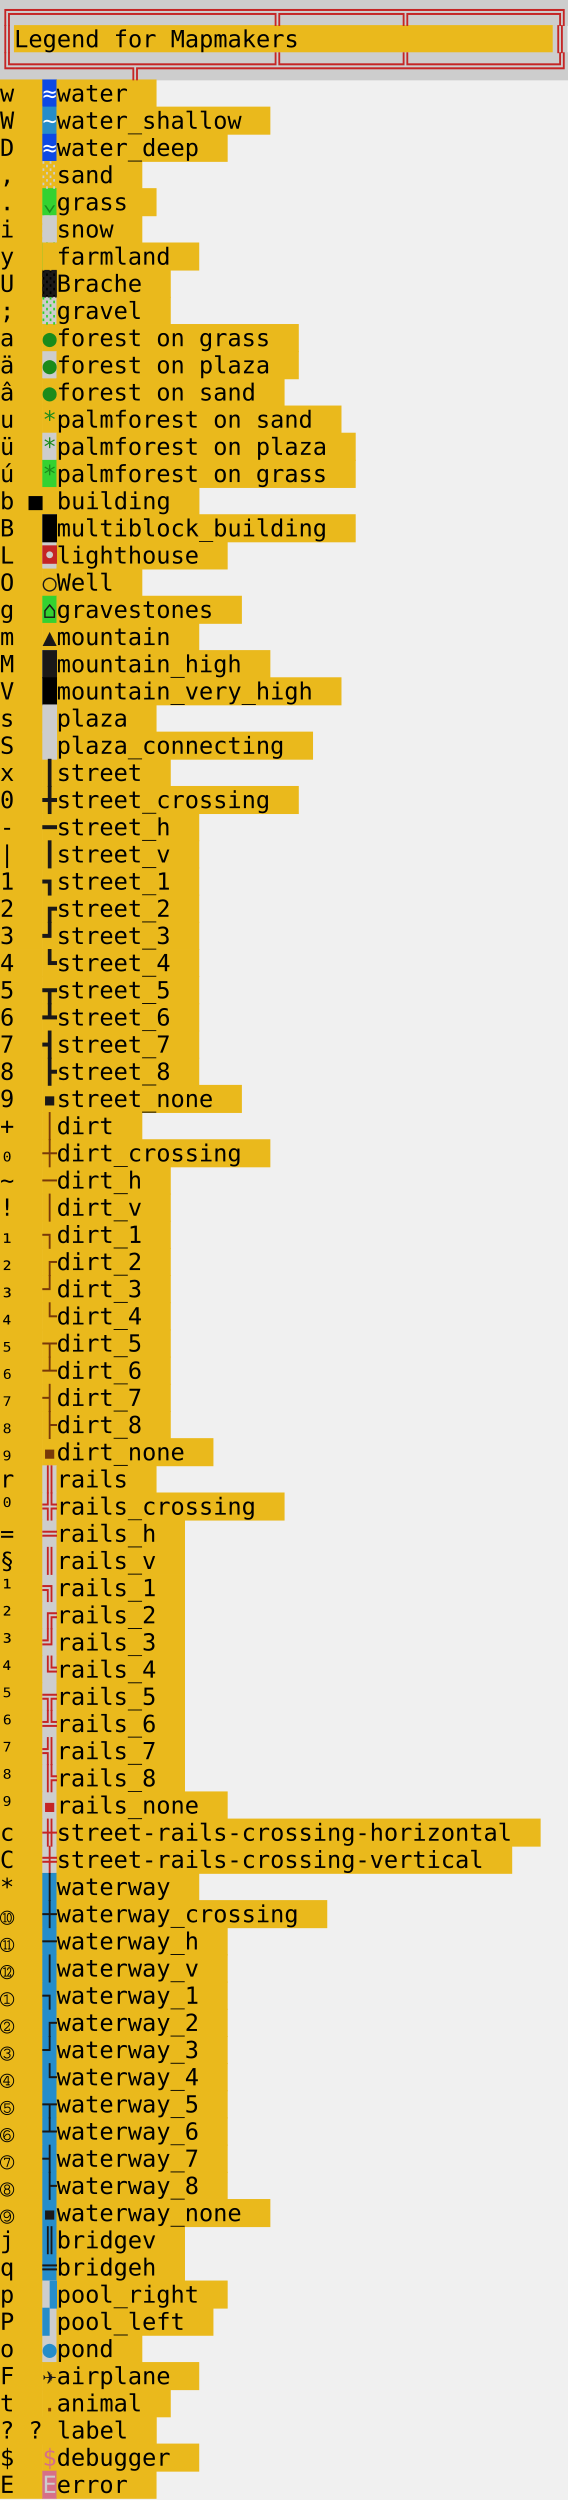
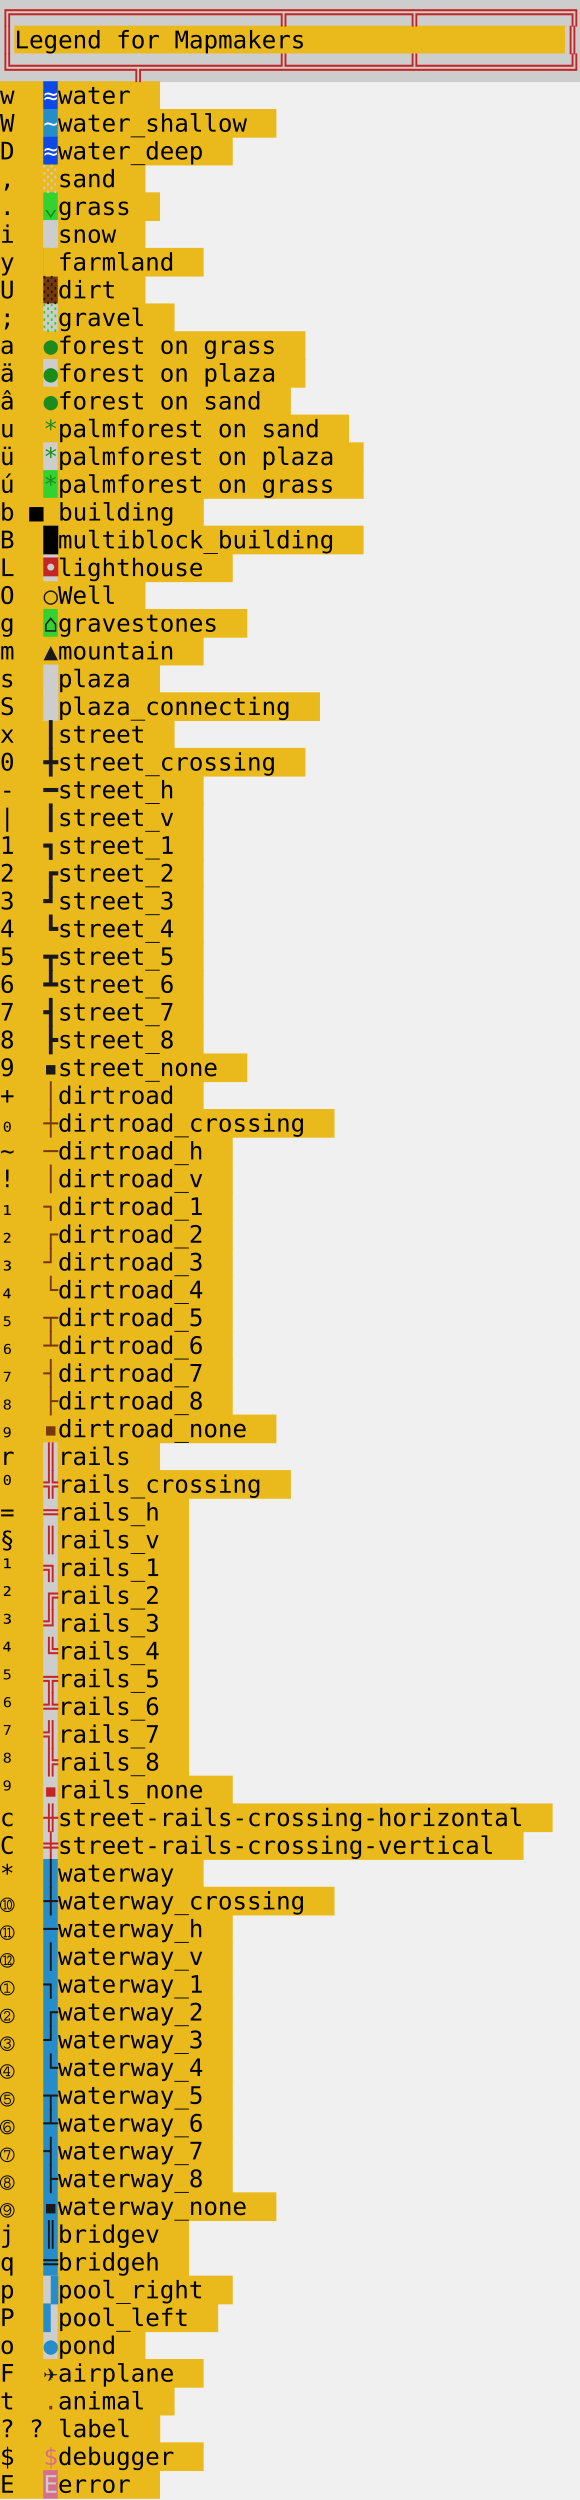
- <svg xmlns="http://www.w3.org/2000/svg" version="1.1" width="240.0px" height="1058.0px" viewBox="0 0 240.0 1058.0" style="letter-spacing:0em;font-size:10px;font-family:'DejaVu Sans Mono';stroke:none">
+ <svg xmlns="http://www.w3.org/2000/svg" version="1.1" width="240.0px" height="1035.0px" viewBox="0 0 240.0 1035.0" style="letter-spacing:0em;font-size:10px;font-family:'DejaVu Sans Mono';stroke:none">
  <text y="8.5" x="0.0" style="fill:#cdcdcd">████████████████████████████████████████</text>
  <text y="20.0" x="0.0" style="fill:#cdcdcd">█</text>
  <text y="20.0" x="6.0" style="fill:#eab91c">██████████████████████████████████████</text>
  <text y="20.0" x="234.0" style="fill:#cdcdcd">█</text>
  <text y="31.5" x="0.0" style="fill:#cdcdcd">████████████████████████████████████████</text>
  <text y="43.0" x="0.0" style="fill:#eab91c">███</text>
  <text y="43.0" x="18.0" style="fill:#0d49e4">█</text>
  <text y="43.0" x="24.0" style="fill:#eab91c">███████</text>
  <text y="54.5" x="0.0" style="fill:#eab91c">███</text>
  <text y="54.5" x="18.0" style="fill:#268dca">█</text>
  <text y="54.5" x="24.0" style="fill:#eab91c">███████████████</text>
  <text y="66.0" x="0.0" style="fill:#eab91c">███</text>
  <text y="66.0" x="18.0" style="fill:#0d49e4">█</text>
  <text y="66.0" x="24.0" style="fill:#eab91c">████████████</text>
  <text y="77.5" x="0.0" style="fill:#eab91c">███</text>
  <text y="77.5" x="18.0" style="fill:#eab91c">█</text>
  <text y="77.5" x="24.0" style="fill:#eab91c">██████</text>
  <text y="89.0" x="0.0" style="fill:#eab91c">███</text>
  <text y="89.0" x="18.0" style="fill:#34d231">█</text>
  <text y="89.0" x="24.0" style="fill:#eab91c">███████</text>
  <text y="100.5" x="0.0" style="fill:#eab91c">███</text>
  <text y="100.5" x="18.0" style="fill:#cdcdcd">█</text>
  <text y="100.5" x="24.0" style="fill:#eab91c">██████</text>
  <text y="112.0" x="0.0" style="fill:#eab91c">███</text>
  <text y="112.0" x="18.0" style="fill:#34d231">█</text>
  <text y="112.0" x="24.0" style="fill:#eab91c">██████████</text>
  <text y="123.5" x="0.0" style="fill:#eab91c">███</text>
-   <text y="123.5" x="18.0" style="fill:#000000">█</text>
-   <text y="123.5" x="24.0" style="fill:#eab91c">████████</text>
+   <text y="123.5" x="18.0" style="fill:#783908">█</text>
+   <text y="123.5" x="24.0" style="fill:#eab91c">██████</text>
  <text y="135.0" x="0.0" style="fill:#eab91c">███</text>
  <text y="135.0" x="18.0" style="fill:#cdcdcd">█</text>
  <text y="135.0" x="24.0" style="fill:#eab91c">████████</text>
  <text y="146.5" x="0.0" style="fill:#eab91c">███</text>
  <text y="146.5" x="18.0" style="fill:#eab91c">█</text>
  <text y="146.5" x="24.0" style="fill:#eab91c">█████████████████</text>
  <text y="158.0" x="0.0" style="fill:#eab91c">███</text>
  <text y="158.0" x="18.0" style="fill:#cdcdcd">█</text>
  <text y="158.0" x="24.0" style="fill:#eab91c">█████████████████</text>
  <text y="169.5" x="0.0" style="fill:#eab91c">███</text>
  <text y="169.5" x="18.0" style="fill:#eab91c">█</text>
  <text y="169.5" x="24.0" style="fill:#eab91c">████████████████</text>
  <text y="181.0" x="0.0" style="fill:#eab91c">███</text>
  <text y="181.0" x="18.0" style="fill:#eab91c">█</text>
  <text y="181.0" x="24.0" style="fill:#eab91c">████████████████████</text>
  <text y="192.5" x="0.0" style="fill:#eab91c">███</text>
  <text y="192.5" x="18.0" style="fill:#cdcdcd">█</text>
  <text y="192.5" x="24.0" style="fill:#eab91c">█████████████████████</text>
  <text y="204.0" x="0.0" style="fill:#eab91c">███</text>
  <text y="204.0" x="18.0" style="fill:#34d231">█</text>
  <text y="204.0" x="24.0" style="fill:#eab91c">█████████████████████</text>
  <text y="215.5" x="0.0" style="fill:#eab91c">██████████████</text>
  <text y="227.0" x="0.0" style="fill:#eab91c">███</text>
  <text y="227.0" x="18.0" style="fill:#cdcdcd">█</text>
  <text y="227.0" x="24.0" style="fill:#eab91c">█████████████████████</text>
  <text y="238.5" x="0.0" style="fill:#eab91c">███</text>
  <text y="238.5" x="18.0" style="fill:#cdcdcd">█</text>
  <text y="238.5" x="24.0" style="fill:#eab91c">████████████</text>
  <text y="250.0" x="0.0" style="fill:#eab91c">███</text>
  <text y="250.0" x="18.0" style="fill:#eab91c">█</text>
  <text y="250.0" x="24.0" style="fill:#eab91c">██████</text>
  <text y="261.5" x="0.0" style="fill:#eab91c">███</text>
  <text y="261.5" x="18.0" style="fill:#34d231">█</text>
  <text y="261.5" x="24.0" style="fill:#eab91c">█████████████</text>
  <text y="273.0" x="0.0" style="fill:#eab91c">███</text>
  <text y="273.0" x="18.0" style="fill:#eab91c">█</text>
  <text y="273.0" x="24.0" style="fill:#eab91c">██████████</text>
  <text y="284.5" x="0.0" style="fill:#eab91c">███</text>
-   <text y="284.5" x="18.0" style="fill:#cdcdcd">█</text>
-   <text y="284.5" x="24.0" style="fill:#eab91c">███████████████</text>
+   <text y="284.5" x="18.0" style="fill:#eab91c">█</text>
+   <text y="284.5" x="24.0" style="fill:#eab91c">███████</text>
  <text y="296.0" x="0.0" style="fill:#eab91c">███</text>
-   <text y="296.0" x="18.0" style="fill:#cdcdcd">█</text>
-   <text y="296.0" x="24.0" style="fill:#eab91c">████████████████████</text>
+   <text y="296.0" x="18.0" style="fill:#eab91c">█</text>
+   <text y="296.0" x="24.0" style="fill:#eab91c">██████████████████</text>
  <text y="307.5" x="0.0" style="fill:#eab91c">███</text>
  <text y="307.5" x="18.0" style="fill:#eab91c">█</text>
-   <text y="307.5" x="24.0" style="fill:#eab91c">███████</text>
+   <text y="307.5" x="24.0" style="fill:#eab91c">████████</text>
  <text y="319.0" x="0.0" style="fill:#eab91c">███</text>
  <text y="319.0" x="18.0" style="fill:#eab91c">█</text>
-   <text y="319.0" x="24.0" style="fill:#eab91c">██████████████████</text>
+   <text y="319.0" x="24.0" style="fill:#eab91c">█████████████████</text>
  <text y="330.5" x="0.0" style="fill:#eab91c">███</text>
  <text y="330.5" x="18.0" style="fill:#eab91c">█</text>
-   <text y="330.5" x="24.0" style="fill:#eab91c">████████</text>
+   <text y="330.5" x="24.0" style="fill:#eab91c">██████████</text>
  <text y="342.0" x="0.0" style="fill:#eab91c">███</text>
  <text y="342.0" x="18.0" style="fill:#eab91c">█</text>
-   <text y="342.0" x="24.0" style="fill:#eab91c">█████████████████</text>
+   <text y="342.0" x="24.0" style="fill:#eab91c">██████████</text>
  <text y="353.5" x="0.0" style="fill:#eab91c">███</text>
  <text y="353.5" x="18.0" style="fill:#eab91c">█</text>
  <text y="353.5" x="24.0" style="fill:#eab91c">██████████</text>
  <text y="365.0" x="0.0" style="fill:#eab91c">███</text>
  <text y="365.0" x="18.0" style="fill:#eab91c">█</text>
  <text y="365.0" x="24.0" style="fill:#eab91c">██████████</text>
  <text y="376.5" x="0.0" style="fill:#eab91c">███</text>
  <text y="376.5" x="18.0" style="fill:#eab91c">█</text>
  <text y="376.5" x="24.0" style="fill:#eab91c">██████████</text>
  <text y="388.0" x="0.0" style="fill:#eab91c">███</text>
  <text y="388.0" x="18.0" style="fill:#eab91c">█</text>
  <text y="388.0" x="24.0" style="fill:#eab91c">██████████</text>
  <text y="399.5" x="0.0" style="fill:#eab91c">███</text>
  <text y="399.5" x="18.0" style="fill:#eab91c">█</text>
  <text y="399.5" x="24.0" style="fill:#eab91c">██████████</text>
  <text y="411.0" x="0.0" style="fill:#eab91c">███</text>
  <text y="411.0" x="18.0" style="fill:#eab91c">█</text>
  <text y="411.0" x="24.0" style="fill:#eab91c">██████████</text>
  <text y="422.5" x="0.0" style="fill:#eab91c">███</text>
  <text y="422.5" x="18.0" style="fill:#eab91c">█</text>
  <text y="422.5" x="24.0" style="fill:#eab91c">██████████</text>
  <text y="434.0" x="0.0" style="fill:#eab91c">███</text>
  <text y="434.0" x="18.0" style="fill:#eab91c">█</text>
  <text y="434.0" x="24.0" style="fill:#eab91c">██████████</text>
  <text y="445.5" x="0.0" style="fill:#eab91c">███</text>
  <text y="445.5" x="18.0" style="fill:#eab91c">█</text>
-   <text y="445.5" x="24.0" style="fill:#eab91c">██████████</text>
+   <text y="445.5" x="24.0" style="fill:#eab91c">█████████████</text>
  <text y="457.0" x="0.0" style="fill:#eab91c">███</text>
  <text y="457.0" x="18.0" style="fill:#eab91c">█</text>
  <text y="457.0" x="24.0" style="fill:#eab91c">██████████</text>
  <text y="468.5" x="0.0" style="fill:#eab91c">███</text>
  <text y="468.5" x="18.0" style="fill:#eab91c">█</text>
-   <text y="468.5" x="24.0" style="fill:#eab91c">█████████████</text>
+   <text y="468.5" x="24.0" style="fill:#eab91c">███████████████████</text>
  <text y="480.0" x="0.0" style="fill:#eab91c">███</text>
  <text y="480.0" x="18.0" style="fill:#eab91c">█</text>
-   <text y="480.0" x="24.0" style="fill:#eab91c">██████</text>
+   <text y="480.0" x="24.0" style="fill:#eab91c">████████████</text>
  <text y="491.5" x="0.0" style="fill:#eab91c">███</text>
  <text y="491.5" x="18.0" style="fill:#eab91c">█</text>
-   <text y="491.5" x="24.0" style="fill:#eab91c">███████████████</text>
+   <text y="491.5" x="24.0" style="fill:#eab91c">████████████</text>
  <text y="503.0" x="0.0" style="fill:#eab91c">███</text>
  <text y="503.0" x="18.0" style="fill:#eab91c">█</text>
-   <text y="503.0" x="24.0" style="fill:#eab91c">████████</text>
+   <text y="503.0" x="24.0" style="fill:#eab91c">████████████</text>
  <text y="514.5" x="0.0" style="fill:#eab91c">███</text>
  <text y="514.5" x="18.0" style="fill:#eab91c">█</text>
-   <text y="514.5" x="24.0" style="fill:#eab91c">████████</text>
+   <text y="514.5" x="24.0" style="fill:#eab91c">████████████</text>
  <text y="526.0" x="0.0" style="fill:#eab91c">███</text>
  <text y="526.0" x="18.0" style="fill:#eab91c">█</text>
-   <text y="526.0" x="24.0" style="fill:#eab91c">████████</text>
+   <text y="526.0" x="24.0" style="fill:#eab91c">████████████</text>
  <text y="537.5" x="0.0" style="fill:#eab91c">███</text>
  <text y="537.5" x="18.0" style="fill:#eab91c">█</text>
-   <text y="537.5" x="24.0" style="fill:#eab91c">████████</text>
+   <text y="537.5" x="24.0" style="fill:#eab91c">████████████</text>
  <text y="549.0" x="0.0" style="fill:#eab91c">███</text>
  <text y="549.0" x="18.0" style="fill:#eab91c">█</text>
-   <text y="549.0" x="24.0" style="fill:#eab91c">████████</text>
+   <text y="549.0" x="24.0" style="fill:#eab91c">████████████</text>
  <text y="560.5" x="0.0" style="fill:#eab91c">███</text>
  <text y="560.5" x="18.0" style="fill:#eab91c">█</text>
-   <text y="560.5" x="24.0" style="fill:#eab91c">████████</text>
+   <text y="560.5" x="24.0" style="fill:#eab91c">████████████</text>
  <text y="572.0" x="0.0" style="fill:#eab91c">███</text>
  <text y="572.0" x="18.0" style="fill:#eab91c">█</text>
-   <text y="572.0" x="24.0" style="fill:#eab91c">████████</text>
+   <text y="572.0" x="24.0" style="fill:#eab91c">████████████</text>
  <text y="583.5" x="0.0" style="fill:#eab91c">███</text>
  <text y="583.5" x="18.0" style="fill:#eab91c">█</text>
-   <text y="583.5" x="24.0" style="fill:#eab91c">████████</text>
+   <text y="583.5" x="24.0" style="fill:#eab91c">████████████</text>
  <text y="595.0" x="0.0" style="fill:#eab91c">███</text>
  <text y="595.0" x="18.0" style="fill:#eab91c">█</text>
-   <text y="595.0" x="24.0" style="fill:#eab91c">████████</text>
+   <text y="595.0" x="24.0" style="fill:#eab91c">███████████████</text>
  <text y="606.5" x="0.0" style="fill:#eab91c">███</text>
-   <text y="606.5" x="18.0" style="fill:#eab91c">█</text>
-   <text y="606.5" x="24.0" style="fill:#eab91c">████████</text>
+   <text y="606.5" x="18.0" style="fill:#cdcdcd">█</text>
+   <text y="606.5" x="24.0" style="fill:#eab91c">███████</text>
  <text y="618.0" x="0.0" style="fill:#eab91c">███</text>
-   <text y="618.0" x="18.0" style="fill:#eab91c">█</text>
-   <text y="618.0" x="24.0" style="fill:#eab91c">███████████</text>
+   <text y="618.0" x="18.0" style="fill:#cdcdcd">█</text>
+   <text y="618.0" x="24.0" style="fill:#eab91c">████████████████</text>
  <text y="629.5" x="0.0" style="fill:#eab91c">███</text>
  <text y="629.5" x="18.0" style="fill:#cdcdcd">█</text>
-   <text y="629.5" x="24.0" style="fill:#eab91c">███████</text>
+   <text y="629.5" x="24.0" style="fill:#eab91c">█████████</text>
  <text y="641.0" x="0.0" style="fill:#eab91c">███</text>
  <text y="641.0" x="18.0" style="fill:#cdcdcd">█</text>
-   <text y="641.0" x="24.0" style="fill:#eab91c">████████████████</text>
+   <text y="641.0" x="24.0" style="fill:#eab91c">█████████</text>
  <text y="652.5" x="0.0" style="fill:#eab91c">███</text>
  <text y="652.5" x="18.0" style="fill:#cdcdcd">█</text>
  <text y="652.5" x="24.0" style="fill:#eab91c">█████████</text>
  <text y="664.0" x="0.0" style="fill:#eab91c">███</text>
  <text y="664.0" x="18.0" style="fill:#cdcdcd">█</text>
  <text y="664.0" x="24.0" style="fill:#eab91c">█████████</text>
  <text y="675.5" x="0.0" style="fill:#eab91c">███</text>
  <text y="675.5" x="18.0" style="fill:#cdcdcd">█</text>
  <text y="675.5" x="24.0" style="fill:#eab91c">█████████</text>
  <text y="687.0" x="0.0" style="fill:#eab91c">███</text>
  <text y="687.0" x="18.0" style="fill:#cdcdcd">█</text>
  <text y="687.0" x="24.0" style="fill:#eab91c">█████████</text>
  <text y="698.5" x="0.0" style="fill:#eab91c">███</text>
  <text y="698.5" x="18.0" style="fill:#cdcdcd">█</text>
  <text y="698.5" x="24.0" style="fill:#eab91c">█████████</text>
  <text y="710.0" x="0.0" style="fill:#eab91c">███</text>
  <text y="710.0" x="18.0" style="fill:#cdcdcd">█</text>
  <text y="710.0" x="24.0" style="fill:#eab91c">█████████</text>
  <text y="721.5" x="0.0" style="fill:#eab91c">███</text>
  <text y="721.5" x="18.0" style="fill:#cdcdcd">█</text>
  <text y="721.5" x="24.0" style="fill:#eab91c">█████████</text>
  <text y="733.0" x="0.0" style="fill:#eab91c">███</text>
  <text y="733.0" x="18.0" style="fill:#cdcdcd">█</text>
  <text y="733.0" x="24.0" style="fill:#eab91c">█████████</text>
  <text y="744.5" x="0.0" style="fill:#eab91c">███</text>
  <text y="744.5" x="18.0" style="fill:#cdcdcd">█</text>
-   <text y="744.5" x="24.0" style="fill:#eab91c">█████████</text>
+   <text y="744.5" x="24.0" style="fill:#eab91c">████████████</text>
  <text y="756.0" x="0.0" style="fill:#eab91c">███</text>
  <text y="756.0" x="18.0" style="fill:#cdcdcd">█</text>
-   <text y="756.0" x="24.0" style="fill:#eab91c">█████████</text>
+   <text y="756.0" x="24.0" style="fill:#eab91c">██████████████████████████████████</text>
  <text y="767.5" x="0.0" style="fill:#eab91c">███</text>
  <text y="767.5" x="18.0" style="fill:#cdcdcd">█</text>
-   <text y="767.5" x="24.0" style="fill:#eab91c">████████████</text>
+   <text y="767.5" x="24.0" style="fill:#eab91c">████████████████████████████████</text>
  <text y="779.0" x="0.0" style="fill:#eab91c">███</text>
-   <text y="779.0" x="18.0" style="fill:#cdcdcd">█</text>
-   <text y="779.0" x="24.0" style="fill:#eab91c">██████████████████████████████████</text>
+   <text y="779.0" x="18.0" style="fill:#268dca">█</text>
+   <text y="779.0" x="24.0" style="fill:#eab91c">██████████</text>
  <text y="790.5" x="0.0" style="fill:#eab91c">███</text>
-   <text y="790.5" x="18.0" style="fill:#cdcdcd">█</text>
-   <text y="790.5" x="24.0" style="fill:#eab91c">████████████████████████████████</text>
+   <text y="790.5" x="18.0" style="fill:#268dca">█</text>
+   <text y="790.5" x="24.0" style="fill:#eab91c">███████████████████</text>
  <text y="802.0" x="0.0" style="fill:#eab91c">███</text>
  <text y="802.0" x="18.0" style="fill:#268dca">█</text>
-   <text y="802.0" x="24.0" style="fill:#eab91c">██████████</text>
+   <text y="802.0" x="24.0" style="fill:#eab91c">████████████</text>
  <text y="813.5" x="0.0" style="fill:#eab91c">███</text>
  <text y="813.5" x="18.0" style="fill:#268dca">█</text>
-   <text y="813.5" x="24.0" style="fill:#eab91c">███████████████████</text>
+   <text y="813.5" x="24.0" style="fill:#eab91c">████████████</text>
  <text y="825.0" x="0.0" style="fill:#eab91c">███</text>
  <text y="825.0" x="18.0" style="fill:#268dca">█</text>
  <text y="825.0" x="24.0" style="fill:#eab91c">████████████</text>
  <text y="836.5" x="0.0" style="fill:#eab91c">███</text>
  <text y="836.5" x="18.0" style="fill:#268dca">█</text>
  <text y="836.5" x="24.0" style="fill:#eab91c">████████████</text>
  <text y="848.0" x="0.0" style="fill:#eab91c">███</text>
  <text y="848.0" x="18.0" style="fill:#268dca">█</text>
  <text y="848.0" x="24.0" style="fill:#eab91c">████████████</text>
  <text y="859.5" x="0.0" style="fill:#eab91c">███</text>
  <text y="859.5" x="18.0" style="fill:#268dca">█</text>
  <text y="859.5" x="24.0" style="fill:#eab91c">████████████</text>
  <text y="871.0" x="0.0" style="fill:#eab91c">███</text>
  <text y="871.0" x="18.0" style="fill:#268dca">█</text>
  <text y="871.0" x="24.0" style="fill:#eab91c">████████████</text>
  <text y="882.5" x="0.0" style="fill:#eab91c">███</text>
  <text y="882.5" x="18.0" style="fill:#268dca">█</text>
  <text y="882.5" x="24.0" style="fill:#eab91c">████████████</text>
  <text y="894.0" x="0.0" style="fill:#eab91c">███</text>
  <text y="894.0" x="18.0" style="fill:#268dca">█</text>
  <text y="894.0" x="24.0" style="fill:#eab91c">████████████</text>
  <text y="905.5" x="0.0" style="fill:#eab91c">███</text>
  <text y="905.5" x="18.0" style="fill:#268dca">█</text>
  <text y="905.5" x="24.0" style="fill:#eab91c">████████████</text>
  <text y="917.0" x="0.0" style="fill:#eab91c">███</text>
  <text y="917.0" x="18.0" style="fill:#268dca">█</text>
-   <text y="917.0" x="24.0" style="fill:#eab91c">████████████</text>
+   <text y="917.0" x="24.0" style="fill:#eab91c">███████████████</text>
  <text y="928.5" x="0.0" style="fill:#eab91c">███</text>
  <text y="928.5" x="18.0" style="fill:#268dca">█</text>
-   <text y="928.5" x="24.0" style="fill:#eab91c">████████████</text>
+   <text y="928.5" x="24.0" style="fill:#eab91c">█████████</text>
  <text y="940.0" x="0.0" style="fill:#eab91c">███</text>
  <text y="940.0" x="18.0" style="fill:#268dca">█</text>
-   <text y="940.0" x="24.0" style="fill:#eab91c">███████████████</text>
+   <text y="940.0" x="24.0" style="fill:#eab91c">█████████</text>
  <text y="951.5" x="0.0" style="fill:#eab91c">███</text>
-   <text y="951.5" x="18.0" style="fill:#268dca">█</text>
-   <text y="951.5" x="24.0" style="fill:#eab91c">█████████</text>
+   <text y="951.5" x="18.0" style="fill:#cdcdcd">█</text>
+   <text y="951.5" x="24.0" style="fill:#eab91c">████████████</text>
  <text y="963.0" x="0.0" style="fill:#eab91c">███</text>
-   <text y="963.0" x="18.0" style="fill:#268dca">█</text>
-   <text y="963.0" x="24.0" style="fill:#eab91c">█████████</text>
+   <text y="963.0" x="18.0" style="fill:#cdcdcd">█</text>
+   <text y="963.0" x="24.0" style="fill:#eab91c">███████████</text>
  <text y="974.5" x="0.0" style="fill:#eab91c">███</text>
  <text y="974.5" x="18.0" style="fill:#cdcdcd">█</text>
-   <text y="974.5" x="24.0" style="fill:#eab91c">████████████</text>
+   <text y="974.5" x="24.0" style="fill:#eab91c">██████</text>
  <text y="986.0" x="0.0" style="fill:#eab91c">███</text>
-   <text y="986.0" x="18.0" style="fill:#cdcdcd">█</text>
-   <text y="986.0" x="24.0" style="fill:#eab91c">███████████</text>
+   <text y="986.0" x="18.0" style="fill:#eab91c">█</text>
+   <text y="986.0" x="24.0" style="fill:#eab91c">██████████</text>
  <text y="997.5" x="0.0" style="fill:#eab91c">███</text>
-   <text y="997.5" x="18.0" style="fill:#cdcdcd">█</text>
-   <text y="997.5" x="24.0" style="fill:#eab91c">██████</text>
-   <text y="1009.0" x="0.0" style="fill:#eab91c">███</text>
-   <text y="1009.0" x="18.0" style="fill:#eab91c">█</text>
-   <text y="1009.0" x="24.0" style="fill:#eab91c">██████████</text>
+   <text y="997.5" x="18.0" style="fill:#eab91c">█</text>
+   <text y="997.5" x="24.0" style="fill:#eab91c">████████</text>
+   <text y="1009.0" x="0.0" style="fill:#eab91c">███████████</text>
  <text y="1020.5" x="0.0" style="fill:#eab91c">███</text>
  <text y="1020.5" x="18.0" style="fill:#eab91c">█</text>
-   <text y="1020.5" x="24.0" style="fill:#eab91c">████████</text>
-   <text y="1032.0" x="0.0" style="fill:#eab91c">███████████</text>
-   <text y="1043.5" x="0.0" style="fill:#eab91c">███</text>
-   <text y="1043.5" x="18.0" style="fill:#eab91c">█</text>
-   <text y="1043.5" x="24.0" style="fill:#eab91c">██████████</text>
-   <text y="1055.0" x="0.0" style="fill:#eab91c">███</text>
-   <text y="1055.0" x="18.0" style="fill:#d67088">█</text>
-   <text y="1055.0" x="24.0" style="fill:#eab91c">███████</text>
+   <text y="1020.5" x="24.0" style="fill:#eab91c">██████████</text>
+   <text y="1032.0" x="0.0" style="fill:#eab91c">███</text>
+   <text y="1032.0" x="18.0" style="fill:#d67088">█</text>
+   <text y="1032.0" x="24.0" style="fill:#eab91c">███████</text>
  <text y="8.5" x="0.0" style="fill:#c52525">╔══════════════════╦════════╦══════════╗</text>
  <text y="20.0" x="0.0" style="fill:#c52525">║</text>
  <text y="20.0" x="6.0" style="fill:#000000">         Legend for Mapmakers         </text>
  <text y="20.0" x="234.0" style="fill:#c52525">║</text>
  <text y="31.5" x="0.0" style="fill:#c52525">╚════════╦═════════╩════════╩══════════╝</text>
  <text y="43.0" x="0.0" style="fill:#000000"> w </text>
  <text y="43.0" x="18.0" style="fill:#ffffff">≈</text>
  <text y="43.0" x="24.0" style="fill:#000000"> water </text>
  <text y="54.5" x="0.0" style="fill:#000000"> W </text>
  <text y="54.5" x="18.0" style="fill:#ffffff">~</text>
  <text y="54.5" x="24.0" style="fill:#000000"> water_shallow </text>
  <text y="66.0" x="0.0" style="fill:#000000"> D </text>
  <text y="66.0" x="18.0" style="fill:#ffffff">≈</text>
  <text y="66.0" x="24.0" style="fill:#000000"> water_deep </text>
  <text y="77.5" x="0.0" style="fill:#000000"> , </text>
  <text y="77.5" x="18.0" style="fill:#cdcdcd">░</text>
  <text y="77.5" x="24.0" style="fill:#000000"> sand </text>
  <text y="89.0" x="0.0" style="fill:#000000"> . </text>
  <text y="89.0" x="18.0" style="fill:#1b8b1b">⌄</text>
  <text y="89.0" x="24.0" style="fill:#000000"> grass </text>
  <text y="100.5" x="0.0" style="fill:#000000"> i </text>
  <text y="100.5" x="18.0" style="fill:#cdcdcd">▓</text>
  <text y="100.5" x="24.0" style="fill:#000000"> snow </text>
  <text y="112.0" x="0.0" style="fill:#000000"> y </text>
  <text y="112.0" x="18.0" style="fill:#eab91c">█</text>
  <text y="112.0" x="24.0" style="fill:#000000"> farmland </text>
  <text y="123.5" x="0.0" style="fill:#000000"> U </text>
-   <text y="123.5" x="18.0" style="fill:#1a1818">▓</text>
-   <text y="123.5" x="24.0" style="fill:#000000"> Brache </text>
+   <text y="123.5" x="18.0" style="fill:#1a1818">░</text>
+   <text y="123.5" x="24.0" style="fill:#000000"> dirt </text>
  <text y="135.0" x="0.0" style="fill:#000000"> ; </text>
  <text y="135.0" x="18.0" style="fill:#34d231">░</text>
  <text y="135.0" x="24.0" style="fill:#000000"> gravel </text>
  <text y="146.5" x="0.0" style="fill:#000000"> a </text>
  <text y="146.5" x="18.0" style="fill:#1b8b1b">●</text>
  <text y="146.5" x="24.0" style="fill:#000000"> forest on grass </text>
  <text y="158.0" x="0.0" style="fill:#000000"> ä </text>
  <text y="158.0" x="18.0" style="fill:#1b8b1b">●</text>
  <text y="158.0" x="24.0" style="fill:#000000"> forest on plaza </text>
  <text y="169.5" x="0.0" style="fill:#000000"> â </text>
  <text y="169.5" x="18.0" style="fill:#1b8b1b">●</text>
  <text y="169.5" x="24.0" style="fill:#000000"> forest on sand </text>
  <text y="181.0" x="0.0" style="fill:#000000"> u </text>
  <text y="181.0" x="18.0" style="fill:#1b8b1b">*</text>
  <text y="181.0" x="24.0" style="fill:#000000"> palmforest on sand </text>
  <text y="192.5" x="0.0" style="fill:#000000"> ü </text>
  <text y="192.5" x="18.0" style="fill:#1b8b1b">*</text>
  <text y="192.5" x="24.0" style="fill:#000000"> palmforest on plaza </text>
  <text y="204.0" x="0.0" style="fill:#000000"> ú </text>
  <text y="204.0" x="18.0" style="fill:#1b8b1b">*</text>
  <text y="204.0" x="24.0" style="fill:#000000"> palmforest on grass </text>
  <text y="215.5" x="0.0" style="fill:#000000"> b ■ building </text>
  <text y="227.0" x="0.0" style="fill:#000000"> B </text>
  <text y="227.0" x="18.0" style="fill:#000000">█</text>
  <text y="227.0" x="24.0" style="fill:#000000"> multiblock_building </text>
  <text y="238.5" x="0.0" style="fill:#000000"> L </text>
  <text y="238.5" x="18.0" style="fill:#c52525">◘</text>
  <text y="238.5" x="24.0" style="fill:#000000"> lighthouse </text>
  <text y="250.0" x="0.0" style="fill:#000000"> O </text>
  <text y="250.0" x="18.0" style="fill:#1a1818">○</text>
  <text y="250.0" x="24.0" style="fill:#000000"> Well </text>
  <text y="261.5" x="0.0" style="fill:#000000"> g </text>
  <text y="261.5" x="18.0" style="fill:#1a1818">⌂</text>
  <text y="261.5" x="24.0" style="fill:#000000"> gravestones </text>
  <text y="273.0" x="0.0" style="fill:#000000"> m </text>
  <text y="273.0" x="18.0" style="fill:#1a1818">▲</text>
  <text y="273.0" x="24.0" style="fill:#000000"> mountain </text>
-   <text y="284.5" x="0.0" style="fill:#000000"> M </text>
-   <text y="284.5" x="18.0" style="fill:#1a1818">█</text>
-   <text y="284.5" x="24.0" style="fill:#000000"> mountain_high </text>
-   <text y="296.0" x="0.0" style="fill:#000000"> V </text>
-   <text y="296.0" x="18.0" style="fill:#000000">█</text>
-   <text y="296.0" x="24.0" style="fill:#000000"> mountain_very_high </text>
-   <text y="307.5" x="0.0" style="fill:#000000"> s </text>
-   <text y="307.5" x="18.0" style="fill:#cdcdcd">█</text>
-   <text y="307.5" x="24.0" style="fill:#000000"> plaza </text>
-   <text y="319.0" x="0.0" style="fill:#000000"> S </text>
-   <text y="319.0" x="18.0" style="fill:#cdcdcd">█</text>
-   <text y="319.0" x="24.0" style="fill:#000000"> plaza_connecting </text>
-   <text y="330.5" x="0.0" style="fill:#000000"> x </text>
-   <text y="330.5" x="18.0" style="fill:#1a1818">┃</text>
-   <text y="330.5" x="24.0" style="fill:#000000"> street </text>
-   <text y="342.0" x="0.0" style="fill:#000000"> 0 </text>
-   <text y="342.0" x="18.0" style="fill:#1a1818">╋</text>
-   <text y="342.0" x="24.0" style="fill:#000000"> street_crossing </text>
-   <text y="353.5" x="0.0" style="fill:#000000"> - </text>
-   <text y="353.5" x="18.0" style="fill:#1a1818">━</text>
-   <text y="353.5" x="24.0" style="fill:#000000"> street_h </text>
-   <text y="365.0" x="0.0" style="fill:#000000"> | </text>
-   <text y="365.0" x="18.0" style="fill:#1a1818">┃</text>
-   <text y="365.0" x="24.0" style="fill:#000000"> street_v </text>
-   <text y="376.5" x="0.0" style="fill:#000000"> 1 </text>
-   <text y="376.5" x="18.0" style="fill:#1a1818">┓</text>
-   <text y="376.5" x="24.0" style="fill:#000000"> street_1 </text>
-   <text y="388.0" x="0.0" style="fill:#000000"> 2 </text>
-   <text y="388.0" x="18.0" style="fill:#1a1818">┏</text>
-   <text y="388.0" x="24.0" style="fill:#000000"> street_2 </text>
-   <text y="399.5" x="0.0" style="fill:#000000"> 3 </text>
-   <text y="399.5" x="18.0" style="fill:#1a1818">┛</text>
-   <text y="399.5" x="24.0" style="fill:#000000"> street_3 </text>
-   <text y="411.0" x="0.0" style="fill:#000000"> 4 </text>
-   <text y="411.0" x="18.0" style="fill:#1a1818">┗</text>
-   <text y="411.0" x="24.0" style="fill:#000000"> street_4 </text>
-   <text y="422.5" x="0.0" style="fill:#000000"> 5 </text>
-   <text y="422.5" x="18.0" style="fill:#1a1818">┳</text>
-   <text y="422.5" x="24.0" style="fill:#000000"> street_5 </text>
-   <text y="434.0" x="0.0" style="fill:#000000"> 6 </text>
-   <text y="434.0" x="18.0" style="fill:#1a1818">┻</text>
-   <text y="434.0" x="24.0" style="fill:#000000"> street_6 </text>
-   <text y="445.5" x="0.0" style="fill:#000000"> 7 </text>
-   <text y="445.5" x="18.0" style="fill:#1a1818">┫</text>
-   <text y="445.5" x="24.0" style="fill:#000000"> street_7 </text>
-   <text y="457.0" x="0.0" style="fill:#000000"> 8 </text>
-   <text y="457.0" x="18.0" style="fill:#1a1818">┣</text>
-   <text y="457.0" x="24.0" style="fill:#000000"> street_8 </text>
-   <text y="468.5" x="0.0" style="fill:#000000"> 9 </text>
-   <text y="468.5" x="18.0" style="fill:#1a1818">▪</text>
-   <text y="468.5" x="24.0" style="fill:#000000"> street_none </text>
-   <text y="480.0" x="0.0" style="fill:#000000"> + </text>
-   <text y="480.0" x="18.0" style="fill:#783908">│</text>
-   <text y="480.0" x="24.0" style="fill:#000000"> dirt </text>
-   <text y="491.5" x="0.0" style="fill:#000000"> ₀ </text>
-   <text y="491.5" x="18.0" style="fill:#783908">┼</text>
-   <text y="491.5" x="24.0" style="fill:#000000"> dirt_crossing </text>
-   <text y="503.0" x="0.0" style="fill:#000000"> ~ </text>
-   <text y="503.0" x="18.0" style="fill:#783908">─</text>
-   <text y="503.0" x="24.0" style="fill:#000000"> dirt_h </text>
-   <text y="514.5" x="0.0" style="fill:#000000"> ! </text>
-   <text y="514.5" x="18.0" style="fill:#783908">│</text>
-   <text y="514.5" x="24.0" style="fill:#000000"> dirt_v </text>
-   <text y="526.0" x="0.0" style="fill:#000000"> ₁ </text>
-   <text y="526.0" x="18.0" style="fill:#783908">┐</text>
-   <text y="526.0" x="24.0" style="fill:#000000"> dirt_1 </text>
-   <text y="537.5" x="0.0" style="fill:#000000"> ₂ </text>
-   <text y="537.5" x="18.0" style="fill:#783908">┌</text>
-   <text y="537.5" x="24.0" style="fill:#000000"> dirt_2 </text>
-   <text y="549.0" x="0.0" style="fill:#000000"> ₃ </text>
-   <text y="549.0" x="18.0" style="fill:#783908">┘</text>
-   <text y="549.0" x="24.0" style="fill:#000000"> dirt_3 </text>
-   <text y="560.5" x="0.0" style="fill:#000000"> ₄ </text>
-   <text y="560.5" x="18.0" style="fill:#783908">└</text>
-   <text y="560.5" x="24.0" style="fill:#000000"> dirt_4 </text>
-   <text y="572.0" x="0.0" style="fill:#000000"> ₅ </text>
-   <text y="572.0" x="18.0" style="fill:#783908">┬</text>
-   <text y="572.0" x="24.0" style="fill:#000000"> dirt_5 </text>
-   <text y="583.5" x="0.0" style="fill:#000000"> ₆ </text>
-   <text y="583.5" x="18.0" style="fill:#783908">┴</text>
-   <text y="583.5" x="24.0" style="fill:#000000"> dirt_6 </text>
-   <text y="595.0" x="0.0" style="fill:#000000"> ₇ </text>
-   <text y="595.0" x="18.0" style="fill:#783908">┤</text>
-   <text y="595.0" x="24.0" style="fill:#000000"> dirt_7 </text>
-   <text y="606.5" x="0.0" style="fill:#000000"> ₈ </text>
-   <text y="606.5" x="18.0" style="fill:#783908">├</text>
-   <text y="606.5" x="24.0" style="fill:#000000"> dirt_8 </text>
-   <text y="618.0" x="0.0" style="fill:#000000"> ₉ </text>
-   <text y="618.0" x="18.0" style="fill:#783908">▪</text>
-   <text y="618.0" x="24.0" style="fill:#000000"> dirt_none </text>
-   <text y="629.5" x="0.0" style="fill:#000000"> r </text>
-   <text y="629.5" x="18.0" style="fill:#c52525">║</text>
-   <text y="629.5" x="24.0" style="fill:#000000"> rails </text>
-   <text y="641.0" x="0.0" style="fill:#000000"> ⁰ </text>
-   <text y="641.0" x="18.0" style="fill:#c52525">╬</text>
-   <text y="641.0" x="24.0" style="fill:#000000"> rails_crossing </text>
-   <text y="652.5" x="0.0" style="fill:#000000"> = </text>
-   <text y="652.5" x="18.0" style="fill:#c52525">═</text>
-   <text y="652.5" x="24.0" style="fill:#000000"> rails_h </text>
-   <text y="664.0" x="0.0" style="fill:#000000"> § </text>
-   <text y="664.0" x="18.0" style="fill:#c52525">║</text>
-   <text y="664.0" x="24.0" style="fill:#000000"> rails_v </text>
-   <text y="675.5" x="0.0" style="fill:#000000"> ¹ </text>
-   <text y="675.5" x="18.0" style="fill:#c52525">╗</text>
-   <text y="675.5" x="24.0" style="fill:#000000"> rails_1 </text>
-   <text y="687.0" x="0.0" style="fill:#000000"> ² </text>
-   <text y="687.0" x="18.0" style="fill:#c52525">╔</text>
-   <text y="687.0" x="24.0" style="fill:#000000"> rails_2 </text>
-   <text y="698.5" x="0.0" style="fill:#000000"> ³ </text>
-   <text y="698.5" x="18.0" style="fill:#c52525">╝</text>
-   <text y="698.5" x="24.0" style="fill:#000000"> rails_3 </text>
-   <text y="710.0" x="0.0" style="fill:#000000"> ⁴ </text>
-   <text y="710.0" x="18.0" style="fill:#c52525">╚</text>
-   <text y="710.0" x="24.0" style="fill:#000000"> rails_4 </text>
-   <text y="721.5" x="0.0" style="fill:#000000"> ⁵ </text>
-   <text y="721.5" x="18.0" style="fill:#c52525">╦</text>
-   <text y="721.5" x="24.0" style="fill:#000000"> rails_5 </text>
-   <text y="733.0" x="0.0" style="fill:#000000"> ⁶ </text>
-   <text y="733.0" x="18.0" style="fill:#c52525">╩</text>
-   <text y="733.0" x="24.0" style="fill:#000000"> rails_6 </text>
-   <text y="744.5" x="0.0" style="fill:#000000"> ⁷ </text>
-   <text y="744.5" x="18.0" style="fill:#c52525">╣</text>
-   <text y="744.5" x="24.0" style="fill:#000000"> rails_7 </text>
-   <text y="756.0" x="0.0" style="fill:#000000"> ⁸ </text>
-   <text y="756.0" x="18.0" style="fill:#c52525">╠</text>
-   <text y="756.0" x="24.0" style="fill:#000000"> rails_8 </text>
-   <text y="767.5" x="0.0" style="fill:#000000"> ⁹ </text>
-   <text y="767.5" x="18.0" style="fill:#c52525">▪</text>
-   <text y="767.5" x="24.0" style="fill:#000000"> rails_none </text>
-   <text y="779.0" x="0.0" style="fill:#000000"> c </text>
-   <text y="779.0" x="18.0" style="fill:#c52525">╫</text>
-   <text y="779.0" x="24.0" style="fill:#000000"> street-rails-crossing-horizontal </text>
-   <text y="790.5" x="0.0" style="fill:#000000"> C </text>
-   <text y="790.5" x="18.0" style="fill:#c52525">╪</text>
-   <text y="790.5" x="24.0" style="fill:#000000"> street-rails-crossing-vertical </text>
-   <text y="802.0" x="0.0" style="fill:#000000"> * </text>
-   <text y="802.0" x="18.0" style="fill:#1a1818">│</text>
-   <text y="802.0" x="24.0" style="fill:#000000"> waterway </text>
-   <text y="813.5" x="0.0" style="fill:#000000"> ⑩ </text>
-   <text y="813.5" x="18.0" style="fill:#1a1818">┼</text>
-   <text y="813.5" x="24.0" style="fill:#000000"> waterway_crossing </text>
-   <text y="825.0" x="0.0" style="fill:#000000"> ⑪ </text>
-   <text y="825.0" x="18.0" style="fill:#1a1818">─</text>
-   <text y="825.0" x="24.0" style="fill:#000000"> waterway_h </text>
-   <text y="836.5" x="0.0" style="fill:#000000"> ⑫ </text>
-   <text y="836.5" x="18.0" style="fill:#1a1818">│</text>
-   <text y="836.5" x="24.0" style="fill:#000000"> waterway_v </text>
-   <text y="848.0" x="0.0" style="fill:#000000"> ① </text>
-   <text y="848.0" x="18.0" style="fill:#1a1818">┐</text>
-   <text y="848.0" x="24.0" style="fill:#000000"> waterway_1 </text>
-   <text y="859.5" x="0.0" style="fill:#000000"> ② </text>
-   <text y="859.5" x="18.0" style="fill:#1a1818">┌</text>
-   <text y="859.5" x="24.0" style="fill:#000000"> waterway_2 </text>
-   <text y="871.0" x="0.0" style="fill:#000000"> ③ </text>
-   <text y="871.0" x="18.0" style="fill:#1a1818">┘</text>
-   <text y="871.0" x="24.0" style="fill:#000000"> waterway_3 </text>
-   <text y="882.5" x="0.0" style="fill:#000000"> ④ </text>
-   <text y="882.5" x="18.0" style="fill:#1a1818">└</text>
-   <text y="882.5" x="24.0" style="fill:#000000"> waterway_4 </text>
-   <text y="894.0" x="0.0" style="fill:#000000"> ⑤ </text>
-   <text y="894.0" x="18.0" style="fill:#1a1818">┬</text>
-   <text y="894.0" x="24.0" style="fill:#000000"> waterway_5 </text>
-   <text y="905.5" x="0.0" style="fill:#000000"> ⑥ </text>
-   <text y="905.5" x="18.0" style="fill:#1a1818">┴</text>
-   <text y="905.5" x="24.0" style="fill:#000000"> waterway_6 </text>
-   <text y="917.0" x="0.0" style="fill:#000000"> ⑦ </text>
-   <text y="917.0" x="18.0" style="fill:#1a1818">┤</text>
-   <text y="917.0" x="24.0" style="fill:#000000"> waterway_7 </text>
-   <text y="928.5" x="0.0" style="fill:#000000"> ⑧ </text>
-   <text y="928.5" x="18.0" style="fill:#1a1818">├</text>
-   <text y="928.5" x="24.0" style="fill:#000000"> waterway_8 </text>
-   <text y="940.0" x="0.0" style="fill:#000000"> ⑨ </text>
-   <text y="940.0" x="18.0" style="fill:#1a1818">▪</text>
-   <text y="940.0" x="24.0" style="fill:#000000"> waterway_none </text>
-   <text y="951.5" x="0.0" style="fill:#000000"> j </text>
-   <text y="951.5" x="18.0" style="fill:#1a1818">║</text>
-   <text y="951.5" x="24.0" style="fill:#000000"> bridgev </text>
-   <text y="963.0" x="0.0" style="fill:#000000"> q </text>
-   <text y="963.0" x="18.0" style="fill:#1a1818">═</text>
-   <text y="963.0" x="24.0" style="fill:#000000"> bridgeh </text>
-   <text y="974.5" x="0.0" style="fill:#000000"> p </text>
-   <text y="974.5" x="18.0" style="fill:#268dca">▐</text>
-   <text y="974.5" x="24.0" style="fill:#000000"> pool_right </text>
-   <text y="986.0" x="0.0" style="fill:#000000"> P </text>
-   <text y="986.0" x="18.0" style="fill:#268dca">▌</text>
-   <text y="986.0" x="24.0" style="fill:#000000"> pool_left </text>
-   <text y="997.5" x="0.0" style="fill:#000000"> o </text>
-   <text y="997.5" x="18.0" style="fill:#268dca">●</text>
-   <text y="997.5" x="24.0" style="fill:#000000"> pond </text>
-   <text y="1009.0" x="0.0" style="fill:#000000"> F </text>
-   <text y="1009.0" x="18.0" style="fill:#1a1818">✈</text>
-   <text y="1009.0" x="24.0" style="fill:#000000"> airplane </text>
-   <text y="1020.5" x="0.0" style="fill:#000000"> t </text>
-   <text y="1020.5" x="18.0" style="fill:#783908">.</text>
-   <text y="1020.5" x="24.0" style="fill:#000000"> animal </text>
-   <text y="1032.0" x="0.0" style="fill:#000000"> ? ? label </text>
-   <text y="1043.5" x="0.0" style="fill:#000000"> $ </text>
-   <text y="1043.5" x="18.0" style="fill:#d67088">$</text>
-   <text y="1043.5" x="24.0" style="fill:#000000"> debugger </text>
-   <text y="1055.0" x="0.0" style="fill:#000000"> E </text>
-   <text y="1055.0" x="18.0" style="fill:#cdcdcd">E</text>
-   <text y="1055.0" x="24.0" style="fill:#000000"> error </text>
+   <text y="284.5" x="0.0" style="fill:#000000"> s </text>
+   <text y="284.5" x="18.0" style="fill:#cdcdcd">█</text>
+   <text y="284.5" x="24.0" style="fill:#000000"> plaza </text>
+   <text y="296.0" x="0.0" style="fill:#000000"> S </text>
+   <text y="296.0" x="18.0" style="fill:#cdcdcd">█</text>
+   <text y="296.0" x="24.0" style="fill:#000000"> plaza_connecting </text>
+   <text y="307.5" x="0.0" style="fill:#000000"> x </text>
+   <text y="307.5" x="18.0" style="fill:#1a1818">┃</text>
+   <text y="307.5" x="24.0" style="fill:#000000"> street </text>
+   <text y="319.0" x="0.0" style="fill:#000000"> 0 </text>
+   <text y="319.0" x="18.0" style="fill:#1a1818">╋</text>
+   <text y="319.0" x="24.0" style="fill:#000000"> street_crossing </text>
+   <text y="330.5" x="0.0" style="fill:#000000"> - </text>
+   <text y="330.5" x="18.0" style="fill:#1a1818">━</text>
+   <text y="330.5" x="24.0" style="fill:#000000"> street_h </text>
+   <text y="342.0" x="0.0" style="fill:#000000"> | </text>
+   <text y="342.0" x="18.0" style="fill:#1a1818">┃</text>
+   <text y="342.0" x="24.0" style="fill:#000000"> street_v </text>
+   <text y="353.5" x="0.0" style="fill:#000000"> 1 </text>
+   <text y="353.5" x="18.0" style="fill:#1a1818">┓</text>
+   <text y="353.5" x="24.0" style="fill:#000000"> street_1 </text>
+   <text y="365.0" x="0.0" style="fill:#000000"> 2 </text>
+   <text y="365.0" x="18.0" style="fill:#1a1818">┏</text>
+   <text y="365.0" x="24.0" style="fill:#000000"> street_2 </text>
+   <text y="376.5" x="0.0" style="fill:#000000"> 3 </text>
+   <text y="376.5" x="18.0" style="fill:#1a1818">┛</text>
+   <text y="376.5" x="24.0" style="fill:#000000"> street_3 </text>
+   <text y="388.0" x="0.0" style="fill:#000000"> 4 </text>
+   <text y="388.0" x="18.0" style="fill:#1a1818">┗</text>
+   <text y="388.0" x="24.0" style="fill:#000000"> street_4 </text>
+   <text y="399.5" x="0.0" style="fill:#000000"> 5 </text>
+   <text y="399.5" x="18.0" style="fill:#1a1818">┳</text>
+   <text y="399.5" x="24.0" style="fill:#000000"> street_5 </text>
+   <text y="411.0" x="0.0" style="fill:#000000"> 6 </text>
+   <text y="411.0" x="18.0" style="fill:#1a1818">┻</text>
+   <text y="411.0" x="24.0" style="fill:#000000"> street_6 </text>
+   <text y="422.5" x="0.0" style="fill:#000000"> 7 </text>
+   <text y="422.5" x="18.0" style="fill:#1a1818">┫</text>
+   <text y="422.5" x="24.0" style="fill:#000000"> street_7 </text>
+   <text y="434.0" x="0.0" style="fill:#000000"> 8 </text>
+   <text y="434.0" x="18.0" style="fill:#1a1818">┣</text>
+   <text y="434.0" x="24.0" style="fill:#000000"> street_8 </text>
+   <text y="445.5" x="0.0" style="fill:#000000"> 9 </text>
+   <text y="445.5" x="18.0" style="fill:#1a1818">▪</text>
+   <text y="445.5" x="24.0" style="fill:#000000"> street_none </text>
+   <text y="457.0" x="0.0" style="fill:#000000"> + </text>
+   <text y="457.0" x="18.0" style="fill:#783908">│</text>
+   <text y="457.0" x="24.0" style="fill:#000000"> dirtroad </text>
+   <text y="468.5" x="0.0" style="fill:#000000"> ₀ </text>
+   <text y="468.5" x="18.0" style="fill:#783908">┼</text>
+   <text y="468.5" x="24.0" style="fill:#000000"> dirtroad_crossing </text>
+   <text y="480.0" x="0.0" style="fill:#000000"> ~ </text>
+   <text y="480.0" x="18.0" style="fill:#783908">─</text>
+   <text y="480.0" x="24.0" style="fill:#000000"> dirtroad_h </text>
+   <text y="491.5" x="0.0" style="fill:#000000"> ! </text>
+   <text y="491.5" x="18.0" style="fill:#783908">│</text>
+   <text y="491.5" x="24.0" style="fill:#000000"> dirtroad_v </text>
+   <text y="503.0" x="0.0" style="fill:#000000"> ₁ </text>
+   <text y="503.0" x="18.0" style="fill:#783908">┐</text>
+   <text y="503.0" x="24.0" style="fill:#000000"> dirtroad_1 </text>
+   <text y="514.5" x="0.0" style="fill:#000000"> ₂ </text>
+   <text y="514.5" x="18.0" style="fill:#783908">┌</text>
+   <text y="514.5" x="24.0" style="fill:#000000"> dirtroad_2 </text>
+   <text y="526.0" x="0.0" style="fill:#000000"> ₃ </text>
+   <text y="526.0" x="18.0" style="fill:#783908">┘</text>
+   <text y="526.0" x="24.0" style="fill:#000000"> dirtroad_3 </text>
+   <text y="537.5" x="0.0" style="fill:#000000"> ₄ </text>
+   <text y="537.5" x="18.0" style="fill:#783908">└</text>
+   <text y="537.5" x="24.0" style="fill:#000000"> dirtroad_4 </text>
+   <text y="549.0" x="0.0" style="fill:#000000"> ₅ </text>
+   <text y="549.0" x="18.0" style="fill:#783908">┬</text>
+   <text y="549.0" x="24.0" style="fill:#000000"> dirtroad_5 </text>
+   <text y="560.5" x="0.0" style="fill:#000000"> ₆ </text>
+   <text y="560.5" x="18.0" style="fill:#783908">┴</text>
+   <text y="560.5" x="24.0" style="fill:#000000"> dirtroad_6 </text>
+   <text y="572.0" x="0.0" style="fill:#000000"> ₇ </text>
+   <text y="572.0" x="18.0" style="fill:#783908">┤</text>
+   <text y="572.0" x="24.0" style="fill:#000000"> dirtroad_7 </text>
+   <text y="583.5" x="0.0" style="fill:#000000"> ₈ </text>
+   <text y="583.5" x="18.0" style="fill:#783908">├</text>
+   <text y="583.5" x="24.0" style="fill:#000000"> dirtroad_8 </text>
+   <text y="595.0" x="0.0" style="fill:#000000"> ₉ </text>
+   <text y="595.0" x="18.0" style="fill:#783908">▪</text>
+   <text y="595.0" x="24.0" style="fill:#000000"> dirtroad_none </text>
+   <text y="606.5" x="0.0" style="fill:#000000"> r </text>
+   <text y="606.5" x="18.0" style="fill:#c52525">║</text>
+   <text y="606.5" x="24.0" style="fill:#000000"> rails </text>
+   <text y="618.0" x="0.0" style="fill:#000000"> ⁰ </text>
+   <text y="618.0" x="18.0" style="fill:#c52525">╬</text>
+   <text y="618.0" x="24.0" style="fill:#000000"> rails_crossing </text>
+   <text y="629.5" x="0.0" style="fill:#000000"> = </text>
+   <text y="629.5" x="18.0" style="fill:#c52525">═</text>
+   <text y="629.5" x="24.0" style="fill:#000000"> rails_h </text>
+   <text y="641.0" x="0.0" style="fill:#000000"> § </text>
+   <text y="641.0" x="18.0" style="fill:#c52525">║</text>
+   <text y="641.0" x="24.0" style="fill:#000000"> rails_v </text>
+   <text y="652.5" x="0.0" style="fill:#000000"> ¹ </text>
+   <text y="652.5" x="18.0" style="fill:#c52525">╗</text>
+   <text y="652.5" x="24.0" style="fill:#000000"> rails_1 </text>
+   <text y="664.0" x="0.0" style="fill:#000000"> ² </text>
+   <text y="664.0" x="18.0" style="fill:#c52525">╔</text>
+   <text y="664.0" x="24.0" style="fill:#000000"> rails_2 </text>
+   <text y="675.5" x="0.0" style="fill:#000000"> ³ </text>
+   <text y="675.5" x="18.0" style="fill:#c52525">╝</text>
+   <text y="675.5" x="24.0" style="fill:#000000"> rails_3 </text>
+   <text y="687.0" x="0.0" style="fill:#000000"> ⁴ </text>
+   <text y="687.0" x="18.0" style="fill:#c52525">╚</text>
+   <text y="687.0" x="24.0" style="fill:#000000"> rails_4 </text>
+   <text y="698.5" x="0.0" style="fill:#000000"> ⁵ </text>
+   <text y="698.5" x="18.0" style="fill:#c52525">╦</text>
+   <text y="698.5" x="24.0" style="fill:#000000"> rails_5 </text>
+   <text y="710.0" x="0.0" style="fill:#000000"> ⁶ </text>
+   <text y="710.0" x="18.0" style="fill:#c52525">╩</text>
+   <text y="710.0" x="24.0" style="fill:#000000"> rails_6 </text>
+   <text y="721.5" x="0.0" style="fill:#000000"> ⁷ </text>
+   <text y="721.5" x="18.0" style="fill:#c52525">╣</text>
+   <text y="721.5" x="24.0" style="fill:#000000"> rails_7 </text>
+   <text y="733.0" x="0.0" style="fill:#000000"> ⁸ </text>
+   <text y="733.0" x="18.0" style="fill:#c52525">╠</text>
+   <text y="733.0" x="24.0" style="fill:#000000"> rails_8 </text>
+   <text y="744.5" x="0.0" style="fill:#000000"> ⁹ </text>
+   <text y="744.5" x="18.0" style="fill:#c52525">▪</text>
+   <text y="744.5" x="24.0" style="fill:#000000"> rails_none </text>
+   <text y="756.0" x="0.0" style="fill:#000000"> c </text>
+   <text y="756.0" x="18.0" style="fill:#c52525">╫</text>
+   <text y="756.0" x="24.0" style="fill:#000000"> street-rails-crossing-horizontal </text>
+   <text y="767.5" x="0.0" style="fill:#000000"> C </text>
+   <text y="767.5" x="18.0" style="fill:#c52525">╪</text>
+   <text y="767.5" x="24.0" style="fill:#000000"> street-rails-crossing-vertical </text>
+   <text y="779.0" x="0.0" style="fill:#000000"> * </text>
+   <text y="779.0" x="18.0" style="fill:#1a1818">│</text>
+   <text y="779.0" x="24.0" style="fill:#000000"> waterway </text>
+   <text y="790.5" x="0.0" style="fill:#000000"> ⑩ </text>
+   <text y="790.5" x="18.0" style="fill:#1a1818">┼</text>
+   <text y="790.5" x="24.0" style="fill:#000000"> waterway_crossing </text>
+   <text y="802.0" x="0.0" style="fill:#000000"> ⑪ </text>
+   <text y="802.0" x="18.0" style="fill:#1a1818">─</text>
+   <text y="802.0" x="24.0" style="fill:#000000"> waterway_h </text>
+   <text y="813.5" x="0.0" style="fill:#000000"> ⑫ </text>
+   <text y="813.5" x="18.0" style="fill:#1a1818">│</text>
+   <text y="813.5" x="24.0" style="fill:#000000"> waterway_v </text>
+   <text y="825.0" x="0.0" style="fill:#000000"> ① </text>
+   <text y="825.0" x="18.0" style="fill:#1a1818">┐</text>
+   <text y="825.0" x="24.0" style="fill:#000000"> waterway_1 </text>
+   <text y="836.5" x="0.0" style="fill:#000000"> ② </text>
+   <text y="836.5" x="18.0" style="fill:#1a1818">┌</text>
+   <text y="836.5" x="24.0" style="fill:#000000"> waterway_2 </text>
+   <text y="848.0" x="0.0" style="fill:#000000"> ③ </text>
+   <text y="848.0" x="18.0" style="fill:#1a1818">┘</text>
+   <text y="848.0" x="24.0" style="fill:#000000"> waterway_3 </text>
+   <text y="859.5" x="0.0" style="fill:#000000"> ④ </text>
+   <text y="859.5" x="18.0" style="fill:#1a1818">└</text>
+   <text y="859.5" x="24.0" style="fill:#000000"> waterway_4 </text>
+   <text y="871.0" x="0.0" style="fill:#000000"> ⑤ </text>
+   <text y="871.0" x="18.0" style="fill:#1a1818">┬</text>
+   <text y="871.0" x="24.0" style="fill:#000000"> waterway_5 </text>
+   <text y="882.5" x="0.0" style="fill:#000000"> ⑥ </text>
+   <text y="882.5" x="18.0" style="fill:#1a1818">┴</text>
+   <text y="882.5" x="24.0" style="fill:#000000"> waterway_6 </text>
+   <text y="894.0" x="0.0" style="fill:#000000"> ⑦ </text>
+   <text y="894.0" x="18.0" style="fill:#1a1818">┤</text>
+   <text y="894.0" x="24.0" style="fill:#000000"> waterway_7 </text>
+   <text y="905.5" x="0.0" style="fill:#000000"> ⑧ </text>
+   <text y="905.5" x="18.0" style="fill:#1a1818">├</text>
+   <text y="905.5" x="24.0" style="fill:#000000"> waterway_8 </text>
+   <text y="917.0" x="0.0" style="fill:#000000"> ⑨ </text>
+   <text y="917.0" x="18.0" style="fill:#1a1818">▪</text>
+   <text y="917.0" x="24.0" style="fill:#000000"> waterway_none </text>
+   <text y="928.5" x="0.0" style="fill:#000000"> j </text>
+   <text y="928.5" x="18.0" style="fill:#1a1818">║</text>
+   <text y="928.5" x="24.0" style="fill:#000000"> bridgev </text>
+   <text y="940.0" x="0.0" style="fill:#000000"> q </text>
+   <text y="940.0" x="18.0" style="fill:#1a1818">═</text>
+   <text y="940.0" x="24.0" style="fill:#000000"> bridgeh </text>
+   <text y="951.5" x="0.0" style="fill:#000000"> p </text>
+   <text y="951.5" x="18.0" style="fill:#268dca">▐</text>
+   <text y="951.5" x="24.0" style="fill:#000000"> pool_right </text>
+   <text y="963.0" x="0.0" style="fill:#000000"> P </text>
+   <text y="963.0" x="18.0" style="fill:#268dca">▌</text>
+   <text y="963.0" x="24.0" style="fill:#000000"> pool_left </text>
+   <text y="974.5" x="0.0" style="fill:#000000"> o </text>
+   <text y="974.5" x="18.0" style="fill:#268dca">●</text>
+   <text y="974.5" x="24.0" style="fill:#000000"> pond </text>
+   <text y="986.0" x="0.0" style="fill:#000000"> F </text>
+   <text y="986.0" x="18.0" style="fill:#1a1818">✈</text>
+   <text y="986.0" x="24.0" style="fill:#000000"> airplane </text>
+   <text y="997.5" x="0.0" style="fill:#000000"> t </text>
+   <text y="997.5" x="18.0" style="fill:#783908">.</text>
+   <text y="997.5" x="24.0" style="fill:#000000"> animal </text>
+   <text y="1009.0" x="0.0" style="fill:#000000"> ? ? label </text>
+   <text y="1020.5" x="0.0" style="fill:#000000"> $ </text>
+   <text y="1020.5" x="18.0" style="fill:#d67088">$</text>
+   <text y="1020.5" x="24.0" style="fill:#000000"> debugger </text>
+   <text y="1032.0" x="0.0" style="fill:#000000"> E </text>
+   <text y="1032.0" x="18.0" style="fill:#cdcdcd">E</text>
+   <text y="1032.0" x="24.0" style="fill:#000000"> error </text>
</svg>
